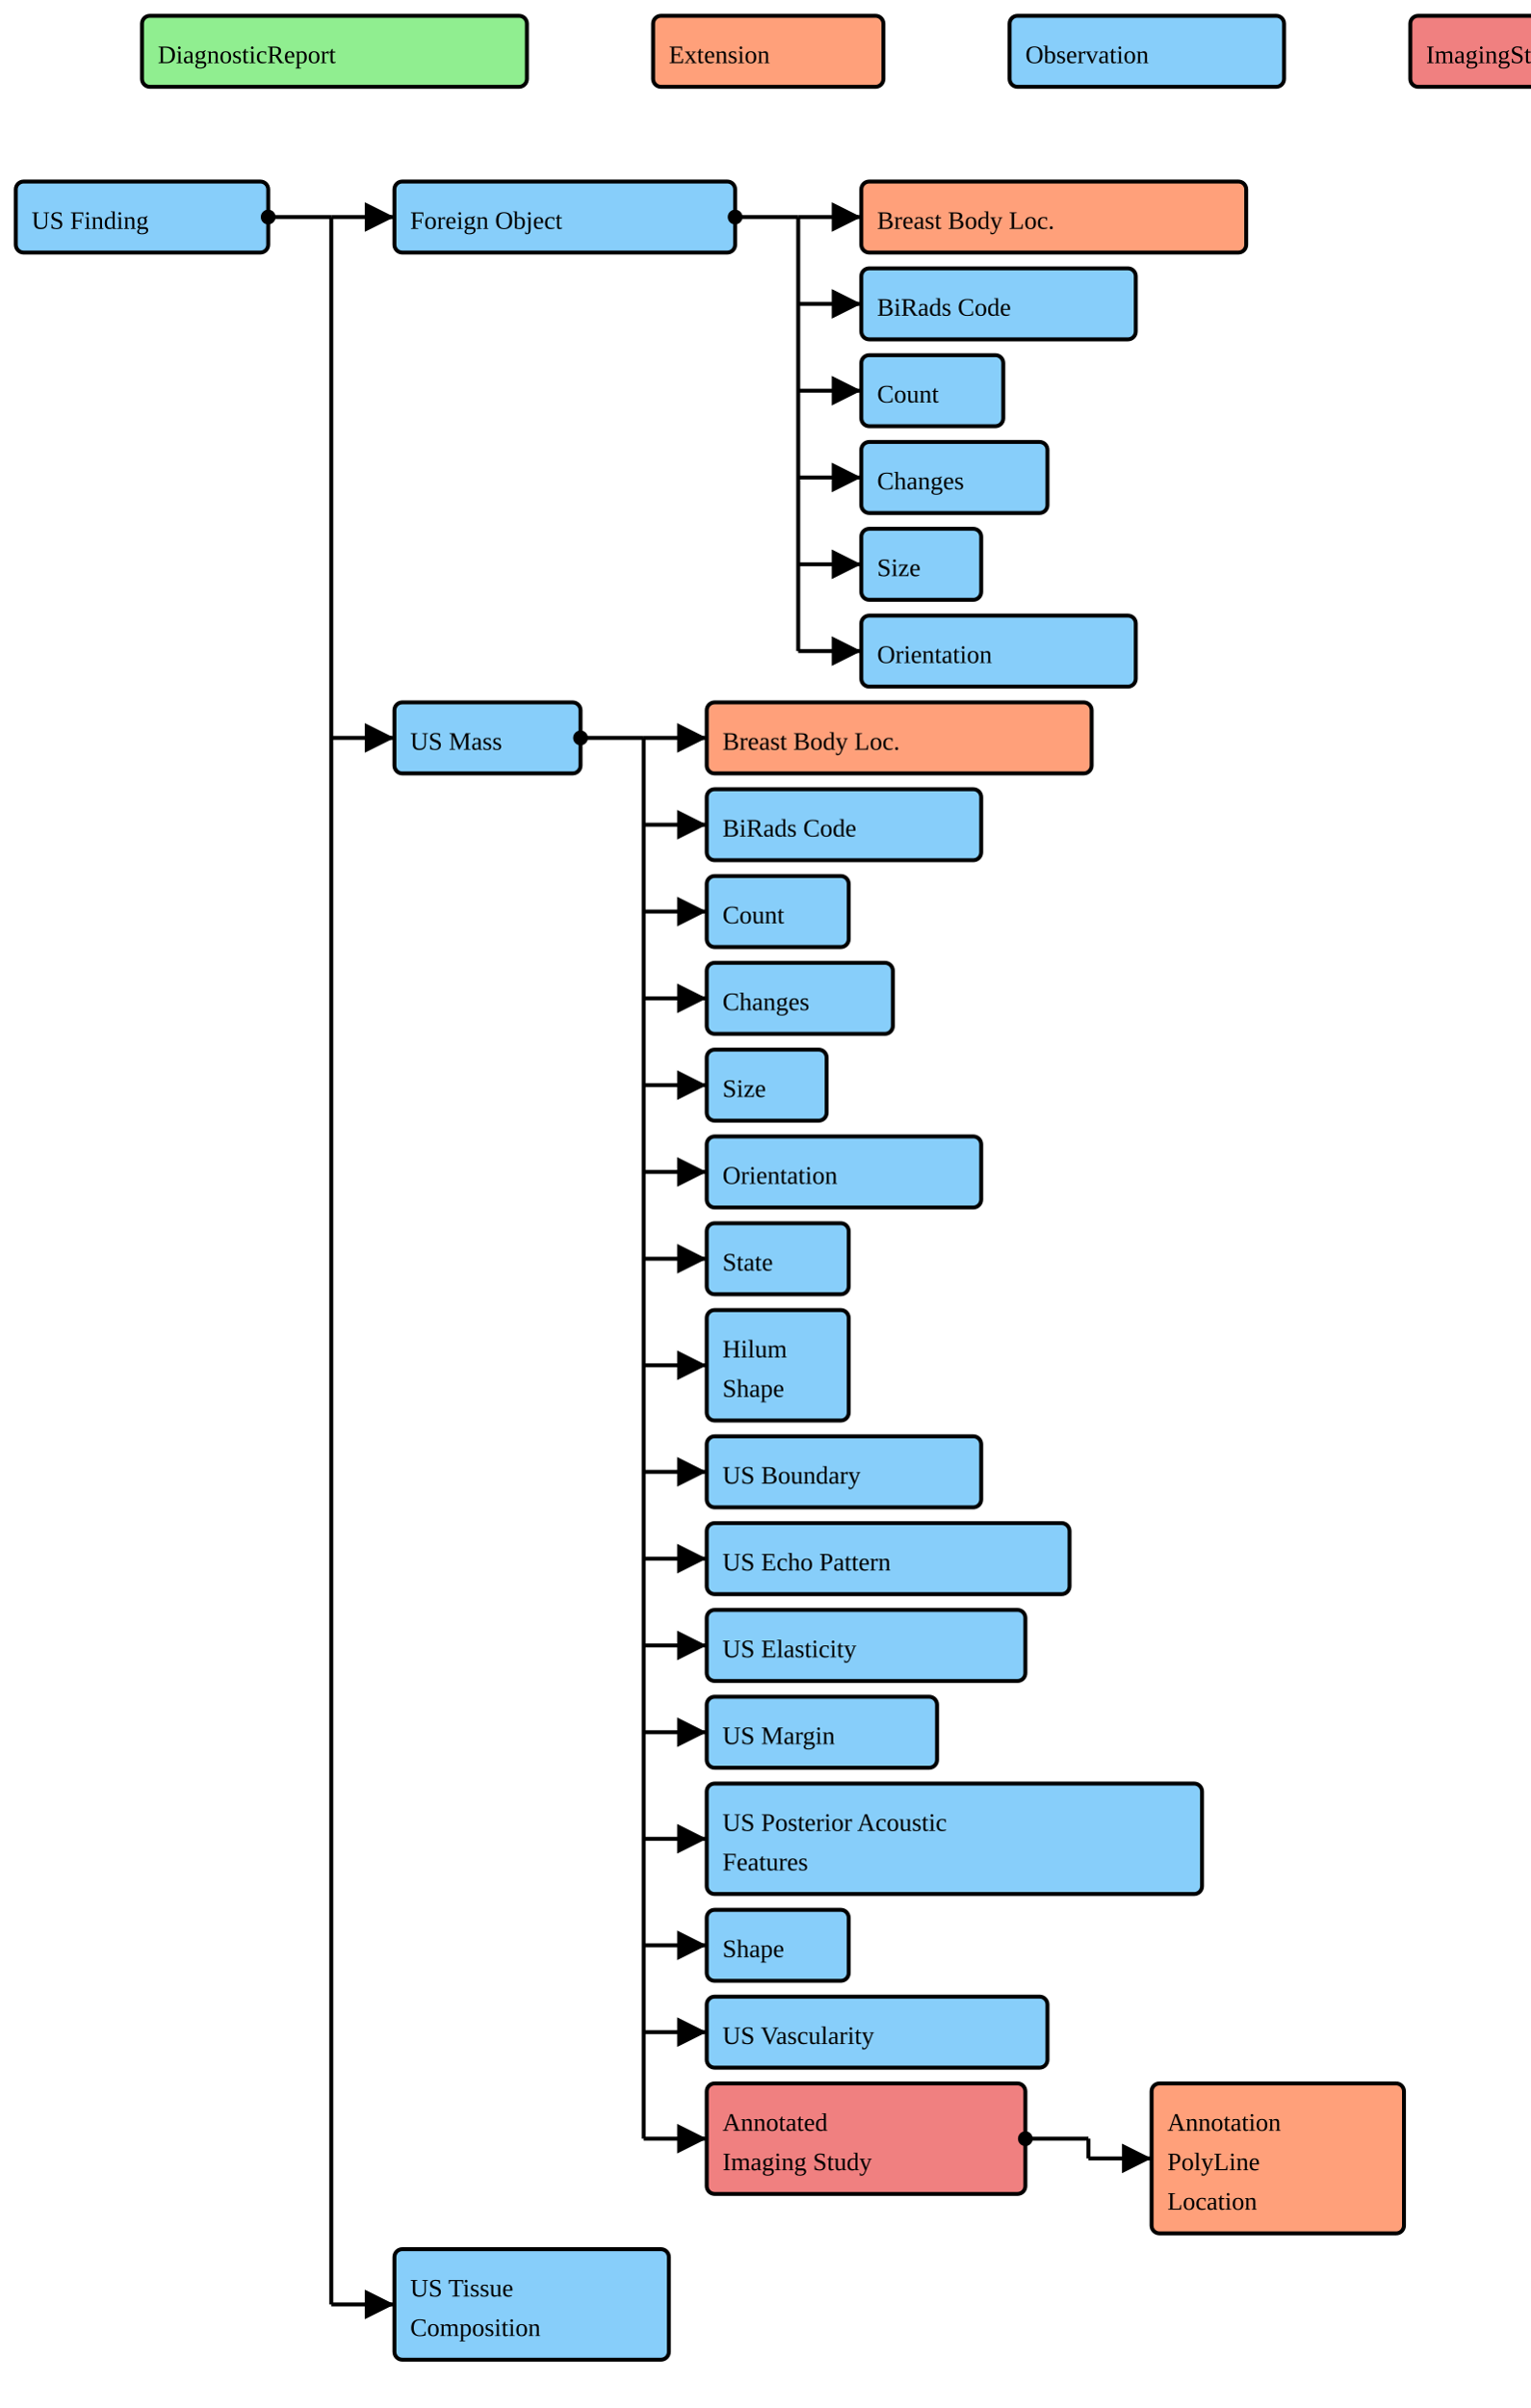
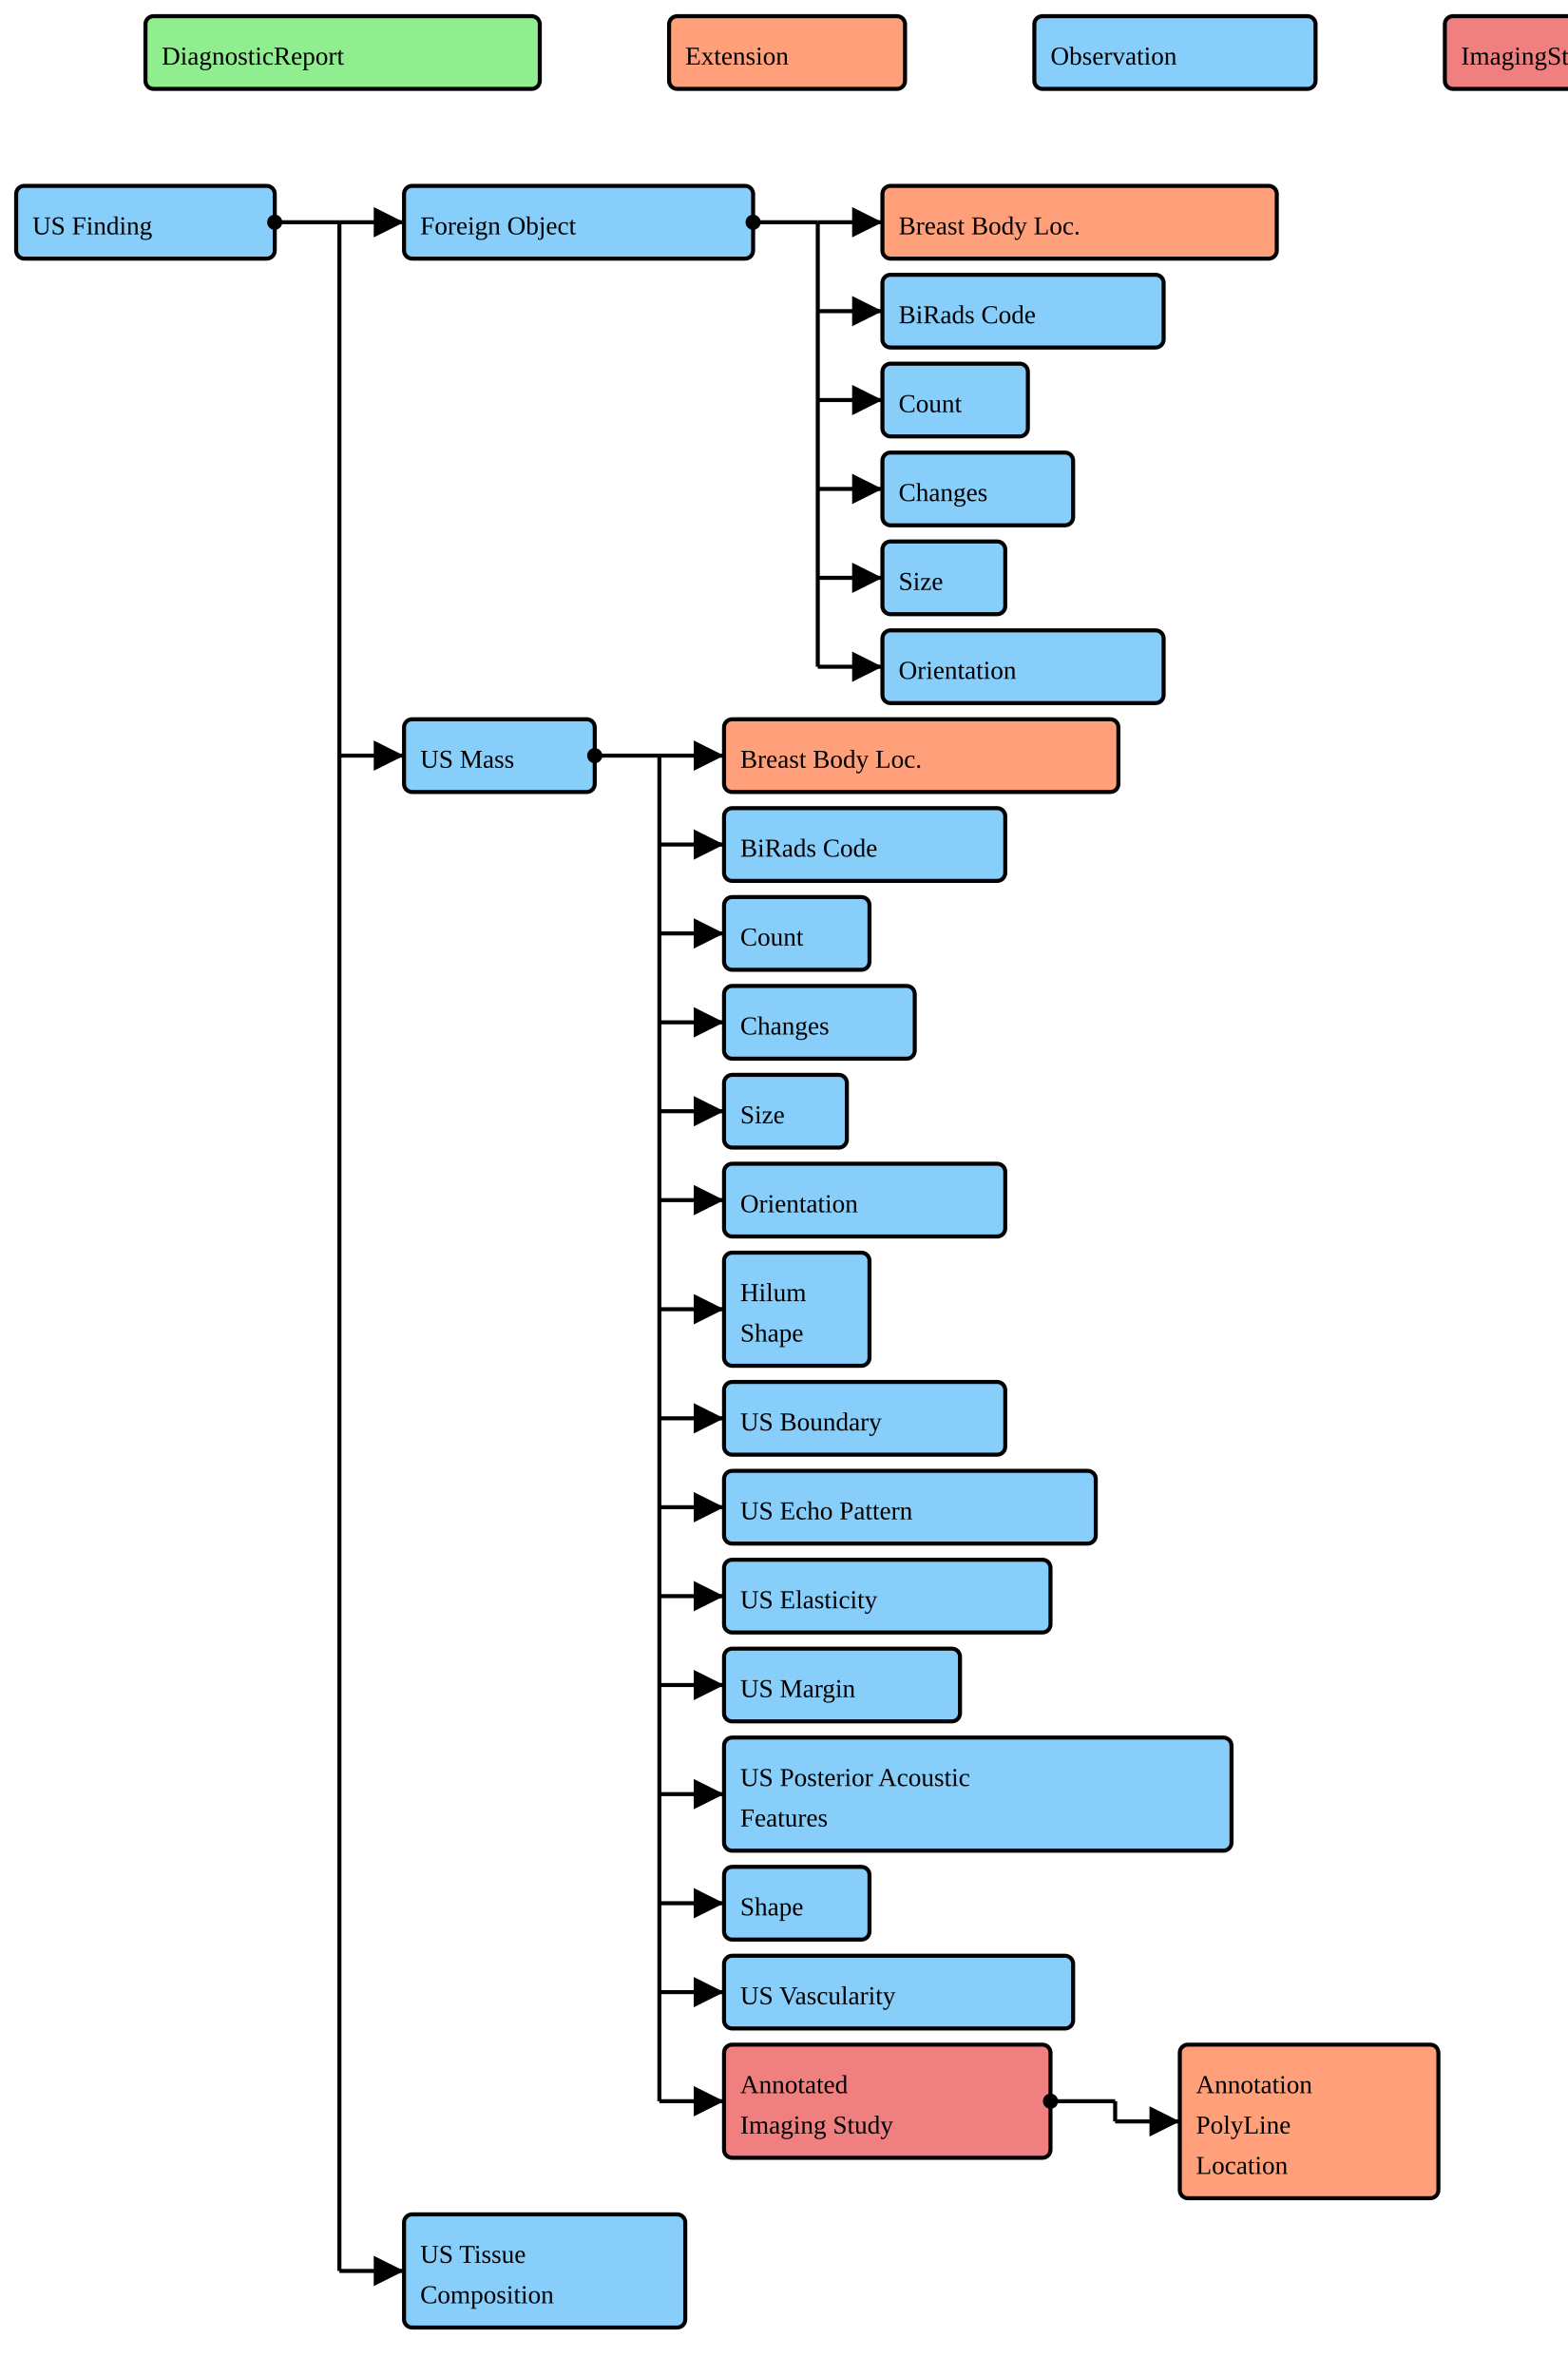
- <svg xmlns="http://www.w3.org/2000/svg" version="1.1" width="727.5" height="1143.75">
+ <svg xmlns="http://www.w3.org/2000/svg" version="1.1" width="727.5" height="1102.5">
  <defs>
    <marker id="arrowStart" markerWidth="3.75" markerHeight="3.75" markerUnits="px" refX="1.875" refY="1.875">
      <circle fill="Black" stroke-width="0" cx="1.875" cy="1.875" r="1.875" />
    </marker>
    <marker id="arrowEnd" markerWidth="7.5" markerHeight="7.5" markerUnits="px" refX="7.5" refY="3.75">
      <polygon fill="Black" stroke-width="0" points="0 0 7.5 3.75 0 7.5" />
    </marker>
  </defs>
  <g />
  <g>
    <g>
      <rect fill="LightGreen" stroke="Black" stroke-width="1.875" x="67.5" y="7.5" width="183" height="33.75" rx="3.75" ry="3.75" />
      <text x="75" y="30">DiagnosticReport</text>
    </g>
  </g>
  <g>
    <g>
      <rect fill="LightSalmon" stroke="Black" stroke-width="1.875" x="310.5" y="7.5" width="109.5" height="33.75" rx="3.75" ry="3.75" />
      <text x="318" y="30">Extension</text>
    </g>
  </g>
  <g>
    <g>
      <rect fill="LightSkyBlue" stroke="Black" stroke-width="1.875" x="480" y="7.5" width="130.5" height="33.75" rx="3.75" ry="3.75" />
      <text x="487.5" y="30">Observation</text>
    </g>
  </g>
  <g>
    <g>
      <rect fill="LightCoral" stroke="Black" stroke-width="1.875" x="670.5" y="7.5" width="141" height="33.75" rx="3.75" ry="3.75" />
      <text x="678" y="30">ImagingStudy</text>
    </g>
  </g>
  <g>
    <g>
      <rect fill="LightSkyBlue" stroke="Black" stroke-width="1.875" x="7.5" y="86.25" width="120" height="33.75" rx="3.75" ry="3.75" />
      <a href="./StructureDefinition-BreastRadUltraSoundFinding.html" target="_blank">
        <text x="15" y="108.75">US Finding</text>
      </a>
    </g>
    <line stroke="Black" stroke-width="1.875" marker-end="url(#arrowEnd)" x1="157.5" y1="103.125" x2="187.5" y2="103.125" />
    <line stroke="Black" stroke-width="1.875" marker-end="url(#arrowEnd)" x1="157.5" y1="350.625" x2="187.5" y2="350.625" />
-     <line stroke="Black" stroke-width="1.875" marker-end="url(#arrowEnd)" x1="157.5" y1="1095" x2="187.5" y2="1095" />
+     <line stroke="Black" stroke-width="1.875" marker-end="url(#arrowEnd)" x1="157.5" y1="1053.75" x2="187.5" y2="1053.75" />
    <line stroke="Black" stroke-width="1.875" marker-start="url(#arrowStart)" x1="127.5" y1="103.125" x2="157.5" y2="103.125" />
-     <line stroke="Black" stroke-width="1.875" x1="157.5" y1="103.125" x2="157.5" y2="1095" />
+     <line stroke="Black" stroke-width="1.875" x1="157.5" y1="103.125" x2="157.5" y2="1053.75" />
  </g>
  <g>
    <g>
      <rect fill="LightSkyBlue" stroke="Black" stroke-width="1.875" x="187.5" y="86.25" width="162" height="33.75" rx="3.75" ry="3.75" />
      <a href="./StructureDefinition-CommonForeignObject.html" target="_blank">
        <text x="195" y="108.75">Foreign Object</text>
      </a>
    </g>
    <line stroke="Black" stroke-width="1.875" marker-end="url(#arrowEnd)" x1="379.5" y1="103.125" x2="409.5" y2="103.125" />
    <line stroke="Black" stroke-width="1.875" marker-end="url(#arrowEnd)" x1="379.5" y1="144.375" x2="409.5" y2="144.375" />
    <line stroke="Black" stroke-width="1.875" marker-end="url(#arrowEnd)" x1="379.5" y1="185.625" x2="409.5" y2="185.625" />
    <line stroke="Black" stroke-width="1.875" marker-end="url(#arrowEnd)" x1="379.5" y1="226.875" x2="409.5" y2="226.875" />
    <line stroke="Black" stroke-width="1.875" marker-end="url(#arrowEnd)" x1="379.5" y1="268.125" x2="409.5" y2="268.125" />
    <line stroke="Black" stroke-width="1.875" marker-end="url(#arrowEnd)" x1="379.5" y1="309.375" x2="409.5" y2="309.375" />
    <line stroke="Black" stroke-width="1.875" marker-start="url(#arrowStart)" x1="349.5" y1="103.125" x2="379.5" y2="103.125" />
    <line stroke="Black" stroke-width="1.875" x1="379.5" y1="103.125" x2="379.5" y2="309.375" />
  </g>
  <g>
    <g>
      <rect fill="LightSalmon" stroke="Black" stroke-width="1.875" x="409.5" y="86.25" width="183" height="33.75" rx="3.75" ry="3.75" />
      <a href="./StructureDefinition-BreastBodyLocationExtension.html" target="_blank">
        <text x="417" y="108.75">Breast Body Loc.</text>
      </a>
    </g>
    <g>
      <rect fill="LightSkyBlue" stroke="Black" stroke-width="1.875" x="409.5" y="127.5" width="130.5" height="33.75" rx="3.75" ry="3.75" />
      <a href="./StructureDefinition-BiRadsAssessmentCategory.html" target="_blank">
        <text x="417" y="150">BiRads Code</text>
      </a>
    </g>
    <g>
      <rect fill="LightSkyBlue" stroke="Black" stroke-width="1.875" x="409.5" y="168.75" width="67.5" height="33.75" rx="3.75" ry="3.75" />
      <a href="./StructureDefinition-CommonCount.html" target="_blank">
        <text x="417" y="191.25">Count</text>
      </a>
    </g>
    <g>
      <rect fill="LightSkyBlue" stroke="Black" stroke-width="1.875" x="409.5" y="210" width="88.5" height="33.75" rx="3.75" ry="3.75" />
      <a href="./StructureDefinition-CommonObservedChanges.html" target="_blank">
        <text x="417" y="232.5">Changes</text>
      </a>
    </g>
    <g>
      <rect fill="LightSkyBlue" stroke="Black" stroke-width="1.875" x="409.5" y="251.25" width="57" height="33.75" rx="3.75" ry="3.75" />
      <a href="./StructureDefinition-CommonSize.html" target="_blank">
        <text x="417" y="273.75">Size</text>
      </a>
    </g>
    <g>
      <rect fill="LightSkyBlue" stroke="Black" stroke-width="1.875" x="409.5" y="292.5" width="130.5" height="33.75" rx="3.75" ry="3.75" />
      <a href="./StructureDefinition-CommonOrientation.html" target="_blank">
        <text x="417" y="315">Orientation</text>
      </a>
    </g>
  </g>
  <g>
    <g>
      <rect fill="LightSkyBlue" stroke="Black" stroke-width="1.875" x="187.5" y="333.75" width="88.5" height="33.75" rx="3.75" ry="3.75" />
      <a href="./StructureDefinition-BreastRadUSMass.html" target="_blank">
        <text x="195" y="356.25">US Mass</text>
      </a>
    </g>
    <line stroke="Black" stroke-width="1.875" marker-end="url(#arrowEnd)" x1="306" y1="350.625" x2="336" y2="350.625" />
    <line stroke="Black" stroke-width="1.875" marker-end="url(#arrowEnd)" x1="306" y1="391.875" x2="336" y2="391.875" />
    <line stroke="Black" stroke-width="1.875" marker-end="url(#arrowEnd)" x1="306" y1="433.125" x2="336" y2="433.125" />
    <line stroke="Black" stroke-width="1.875" marker-end="url(#arrowEnd)" x1="306" y1="474.375" x2="336" y2="474.375" />
    <line stroke="Black" stroke-width="1.875" marker-end="url(#arrowEnd)" x1="306" y1="515.625" x2="336" y2="515.625" />
    <line stroke="Black" stroke-width="1.875" marker-end="url(#arrowEnd)" x1="306" y1="556.875" x2="336" y2="556.875" />
-     <line stroke="Black" stroke-width="1.875" marker-end="url(#arrowEnd)" x1="306" y1="598.125" x2="336" y2="598.125" />
-     <line stroke="Black" stroke-width="1.875" marker-end="url(#arrowEnd)" x1="306" y1="648.75" x2="336" y2="648.75" />
+     <line stroke="Black" stroke-width="1.875" marker-end="url(#arrowEnd)" x1="306" y1="607.5" x2="336" y2="607.5" />
+     <line stroke="Black" stroke-width="1.875" marker-end="url(#arrowEnd)" x1="306" y1="658.125" x2="336" y2="658.125" />
    <line stroke="Black" stroke-width="1.875" marker-end="url(#arrowEnd)" x1="306" y1="699.375" x2="336" y2="699.375" />
    <line stroke="Black" stroke-width="1.875" marker-end="url(#arrowEnd)" x1="306" y1="740.625" x2="336" y2="740.625" />
    <line stroke="Black" stroke-width="1.875" marker-end="url(#arrowEnd)" x1="306" y1="781.875" x2="336" y2="781.875" />
-     <line stroke="Black" stroke-width="1.875" marker-end="url(#arrowEnd)" x1="306" y1="823.125" x2="336" y2="823.125" />
-     <line stroke="Black" stroke-width="1.875" marker-end="url(#arrowEnd)" x1="306" y1="873.75" x2="336" y2="873.75" />
+     <line stroke="Black" stroke-width="1.875" marker-end="url(#arrowEnd)" x1="306" y1="832.5" x2="336" y2="832.5" />
+     <line stroke="Black" stroke-width="1.875" marker-end="url(#arrowEnd)" x1="306" y1="883.125" x2="336" y2="883.125" />
    <line stroke="Black" stroke-width="1.875" marker-end="url(#arrowEnd)" x1="306" y1="924.375" x2="336" y2="924.375" />
-     <line stroke="Black" stroke-width="1.875" marker-end="url(#arrowEnd)" x1="306" y1="965.625" x2="336" y2="965.625" />
-     <line stroke="Black" stroke-width="1.875" marker-end="url(#arrowEnd)" x1="306" y1="1016.25" x2="336" y2="1016.25" />
+     <line stroke="Black" stroke-width="1.875" marker-end="url(#arrowEnd)" x1="306" y1="975" x2="336" y2="975" />
    <line stroke="Black" stroke-width="1.875" marker-start="url(#arrowStart)" x1="276" y1="350.625" x2="306" y2="350.625" />
-     <line stroke="Black" stroke-width="1.875" x1="306" y1="350.625" x2="306" y2="1016.25" />
+     <line stroke="Black" stroke-width="1.875" x1="306" y1="350.625" x2="306" y2="975" />
  </g>
  <g>
    <g>
      <rect fill="LightSalmon" stroke="Black" stroke-width="1.875" x="336" y="333.75" width="183" height="33.75" rx="3.75" ry="3.75" />
      <a href="./StructureDefinition-BreastBodyLocationExtension.html" target="_blank">
        <text x="343.5" y="356.25">Breast Body Loc.</text>
      </a>
    </g>
    <g>
      <rect fill="LightSkyBlue" stroke="Black" stroke-width="1.875" x="336" y="375" width="130.5" height="33.75" rx="3.75" ry="3.75" />
      <a href="./StructureDefinition-BiRadsAssessmentCategory.html" target="_blank">
        <text x="343.5" y="397.5">BiRads Code</text>
      </a>
    </g>
    <g>
      <rect fill="LightSkyBlue" stroke="Black" stroke-width="1.875" x="336" y="416.25" width="67.5" height="33.75" rx="3.75" ry="3.75" />
      <a href="./StructureDefinition-CommonCount.html" target="_blank">
        <text x="343.5" y="438.75">Count</text>
      </a>
    </g>
    <g>
      <rect fill="LightSkyBlue" stroke="Black" stroke-width="1.875" x="336" y="457.5" width="88.5" height="33.75" rx="3.75" ry="3.75" />
      <a href="./StructureDefinition-CommonObservedChanges.html" target="_blank">
        <text x="343.5" y="480">Changes</text>
      </a>
    </g>
    <g>
      <rect fill="LightSkyBlue" stroke="Black" stroke-width="1.875" x="336" y="498.75" width="57" height="33.75" rx="3.75" ry="3.75" />
      <a href="./StructureDefinition-CommonSize.html" target="_blank">
        <text x="343.5" y="521.25">Size</text>
      </a>
    </g>
    <g>
      <rect fill="LightSkyBlue" stroke="Black" stroke-width="1.875" x="336" y="540" width="130.5" height="33.75" rx="3.75" ry="3.75" />
      <a href="./StructureDefinition-CommonOrientation.html" target="_blank">
        <text x="343.5" y="562.5">Orientation</text>
      </a>
    </g>
    <g>
-       <rect fill="LightSkyBlue" stroke="Black" stroke-width="1.875" x="336" y="581.25" width="67.5" height="33.75" rx="3.75" ry="3.75" />
-       <a href="./StructureDefinition-CommonObservedState.html" target="_blank">
-         <text x="343.5" y="603.75">State</text>
-       </a>
-     </g>
-     <g>
-       <rect fill="LightSkyBlue" stroke="Black" stroke-width="1.875" x="336" y="622.5" width="67.5" height="52.5" rx="3.75" ry="3.75" />
+       <rect fill="LightSkyBlue" stroke="Black" stroke-width="1.875" x="336" y="581.25" width="67.5" height="52.5" rx="3.75" ry="3.75" />
      <a href="./StructureDefinition-CommonHilum.html" target="_blank">
-         <text x="343.5" y="645">Hilum</text>
+         <text x="343.5" y="603.75">Hilum</text>
      </a>
      <a href="./StructureDefinition-CommonHilum.html" target="_blank">
-         <text x="343.5" y="663.75">Shape</text>
-       </a>
-     </g>
-     <g>
-       <rect fill="LightSkyBlue" stroke="Black" stroke-width="1.875" x="336" y="682.5" width="130.5" height="33.75" rx="3.75" ry="3.75" />
+         <text x="343.5" y="622.5">Shape</text>
+       </a>
+     </g>
+     <g>
+       <rect fill="LightSkyBlue" stroke="Black" stroke-width="1.875" x="336" y="641.25" width="130.5" height="33.75" rx="3.75" ry="3.75" />
      <a href="./StructureDefinition-BreastRadUSBoundary.html" target="_blank">
-         <text x="343.5" y="705">US Boundary</text>
-       </a>
-     </g>
-     <g>
-       <rect fill="LightSkyBlue" stroke="Black" stroke-width="1.875" x="336" y="723.75" width="172.5" height="33.75" rx="3.75" ry="3.75" />
+         <text x="343.5" y="663.75">US Boundary</text>
+       </a>
+     </g>
+     <g>
+       <rect fill="LightSkyBlue" stroke="Black" stroke-width="1.875" x="336" y="682.5" width="172.5" height="33.75" rx="3.75" ry="3.75" />
      <a href="./StructureDefinition-BreastRadUSEchoPattern.html" target="_blank">
-         <text x="343.5" y="746.25">US Echo Pattern</text>
-       </a>
-     </g>
-     <g>
-       <rect fill="LightSkyBlue" stroke="Black" stroke-width="1.875" x="336" y="765" width="151.5" height="33.75" rx="3.75" ry="3.75" />
+         <text x="343.5" y="705">US Echo Pattern</text>
+       </a>
+     </g>
+     <g>
+       <rect fill="LightSkyBlue" stroke="Black" stroke-width="1.875" x="336" y="723.75" width="151.5" height="33.75" rx="3.75" ry="3.75" />
      <a href="./StructureDefinition-BreastRadUSElasticity.html" target="_blank">
-         <text x="343.5" y="787.5">US Elasticity</text>
-       </a>
-     </g>
-     <g>
-       <rect fill="LightSkyBlue" stroke="Black" stroke-width="1.875" x="336" y="806.25" width="109.5" height="33.75" rx="3.75" ry="3.75" />
+         <text x="343.5" y="746.25">US Elasticity</text>
+       </a>
+     </g>
+     <g>
+       <rect fill="LightSkyBlue" stroke="Black" stroke-width="1.875" x="336" y="765" width="109.5" height="33.75" rx="3.75" ry="3.75" />
      <a href="./StructureDefinition-BreastRadUSMargin.html" target="_blank">
-         <text x="343.5" y="828.75">US Margin</text>
-       </a>
-     </g>
-     <g>
-       <rect fill="LightSkyBlue" stroke="Black" stroke-width="1.875" x="336" y="847.5" width="235.5" height="52.5" rx="3.75" ry="3.75" />
+         <text x="343.5" y="787.5">US Margin</text>
+       </a>
+     </g>
+     <g>
+       <rect fill="LightSkyBlue" stroke="Black" stroke-width="1.875" x="336" y="806.25" width="235.5" height="52.5" rx="3.75" ry="3.75" />
      <a href="./StructureDefinition-BreastRadUSPosteriorAcousticFeatures.html" target="_blank">
-         <text x="343.5" y="870">US Posterior Acoustic</text>
+         <text x="343.5" y="828.75">US Posterior Acoustic</text>
      </a>
      <a href="./StructureDefinition-BreastRadUSPosteriorAcousticFeatures.html" target="_blank">
-         <text x="343.5" y="888.75">Features</text>
-       </a>
-     </g>
-     <g>
-       <rect fill="LightSkyBlue" stroke="Black" stroke-width="1.875" x="336" y="907.5" width="67.5" height="33.75" rx="3.75" ry="3.75" />
+         <text x="343.5" y="847.5">Features</text>
+       </a>
+     </g>
+     <g>
+       <rect fill="LightSkyBlue" stroke="Black" stroke-width="1.875" x="336" y="866.25" width="67.5" height="33.75" rx="3.75" ry="3.75" />
      <a href="./StructureDefinition-UltraSoundShape.html" target="_blank">
-         <text x="343.5" y="930">Shape</text>
-       </a>
-     </g>
-     <g>
-       <rect fill="LightSkyBlue" stroke="Black" stroke-width="1.875" x="336" y="948.75" width="162" height="33.75" rx="3.75" ry="3.75" />
+         <text x="343.5" y="888.75">Shape</text>
+       </a>
+     </g>
+     <g>
+       <rect fill="LightSkyBlue" stroke="Black" stroke-width="1.875" x="336" y="907.5" width="162" height="33.75" rx="3.75" ry="3.75" />
      <a href="./StructureDefinition-BreastRadUSVascularity.html" target="_blank">
-         <text x="343.5" y="971.25">US Vascularity</text>
-       </a>
-     </g>
-   </g>
-   <g>
-     <g>
-       <rect fill="LightCoral" stroke="Black" stroke-width="1.875" x="336" y="990" width="151.5" height="52.5" rx="3.75" ry="3.75" />
+         <text x="343.5" y="930">US Vascularity</text>
+       </a>
+     </g>
+   </g>
+   <g>
+     <g>
+       <rect fill="LightCoral" stroke="Black" stroke-width="1.875" x="336" y="948.75" width="151.5" height="52.5" rx="3.75" ry="3.75" />
      <a href="./StructureDefinition-AimAnnotatedImagingStudy.html" target="_blank">
-         <text x="343.5" y="1012.5">Annotated</text>
+         <text x="343.5" y="971.25">Annotated</text>
      </a>
      <a href="./StructureDefinition-AimAnnotatedImagingStudy.html" target="_blank">
-         <text x="343.5" y="1031.25">Imaging Study</text>
-       </a>
-     </g>
-     <line stroke="Black" stroke-width="1.875" marker-end="url(#arrowEnd)" x1="517.5" y1="1025.625" x2="547.5" y2="1025.625" />
-     <line stroke="Black" stroke-width="1.875" marker-start="url(#arrowStart)" x1="487.5" y1="1016.25" x2="517.5" y2="1016.25" />
-     <line stroke="Black" stroke-width="1.875" x1="517.5" y1="1016.25" x2="517.5" y2="1025.625" />
-   </g>
-   <g>
-     <g>
-       <rect fill="LightSalmon" stroke="Black" stroke-width="1.875" x="547.5" y="990" width="120" height="71.25" rx="3.75" ry="3.75" />
+         <text x="343.5" y="990">Imaging Study</text>
+       </a>
+     </g>
+     <line stroke="Black" stroke-width="1.875" marker-end="url(#arrowEnd)" x1="517.5" y1="984.375" x2="547.5" y2="984.375" />
+     <line stroke="Black" stroke-width="1.875" marker-start="url(#arrowStart)" x1="487.5" y1="975" x2="517.5" y2="975" />
+     <line stroke="Black" stroke-width="1.875" x1="517.5" y1="975" x2="517.5" y2="984.375" />
+   </g>
+   <g>
+     <g>
+       <rect fill="LightSalmon" stroke="Black" stroke-width="1.875" x="547.5" y="948.75" width="120" height="71.25" rx="3.75" ry="3.75" />
      <a href="./StructureDefinition-AimAnnotationPolyLineExtension.html" target="_blank">
-         <text x="555" y="1012.5">Annotation</text>
+         <text x="555" y="971.25">Annotation</text>
      </a>
      <a href="./StructureDefinition-AimAnnotationPolyLineExtension.html" target="_blank">
-         <text x="555" y="1031.25">PolyLine</text>
+         <text x="555" y="990">PolyLine</text>
      </a>
      <a href="./StructureDefinition-AimAnnotationPolyLineExtension.html" target="_blank">
-         <text x="555" y="1050">Location</text>
-       </a>
-     </g>
-   </g>
-   <g>
-     <g>
-       <rect fill="LightSkyBlue" stroke="Black" stroke-width="1.875" x="187.5" y="1068.75" width="130.5" height="52.5" rx="3.75" ry="3.75" />
+         <text x="555" y="1008.75">Location</text>
+       </a>
+     </g>
+   </g>
+   <g>
+     <g>
+       <rect fill="LightSkyBlue" stroke="Black" stroke-width="1.875" x="187.5" y="1027.5" width="130.5" height="52.5" rx="3.75" ry="3.75" />
      <a href="./StructureDefinition-BreastRadUSTissueComposition.html" target="_blank">
-         <text x="195" y="1091.25">US Tissue</text>
+         <text x="195" y="1050">US Tissue</text>
      </a>
      <a href="./StructureDefinition-BreastRadUSTissueComposition.html" target="_blank">
-         <text x="195" y="1110">Composition</text>
+         <text x="195" y="1068.75">Composition</text>
      </a>
    </g>
  </g>
</svg>
